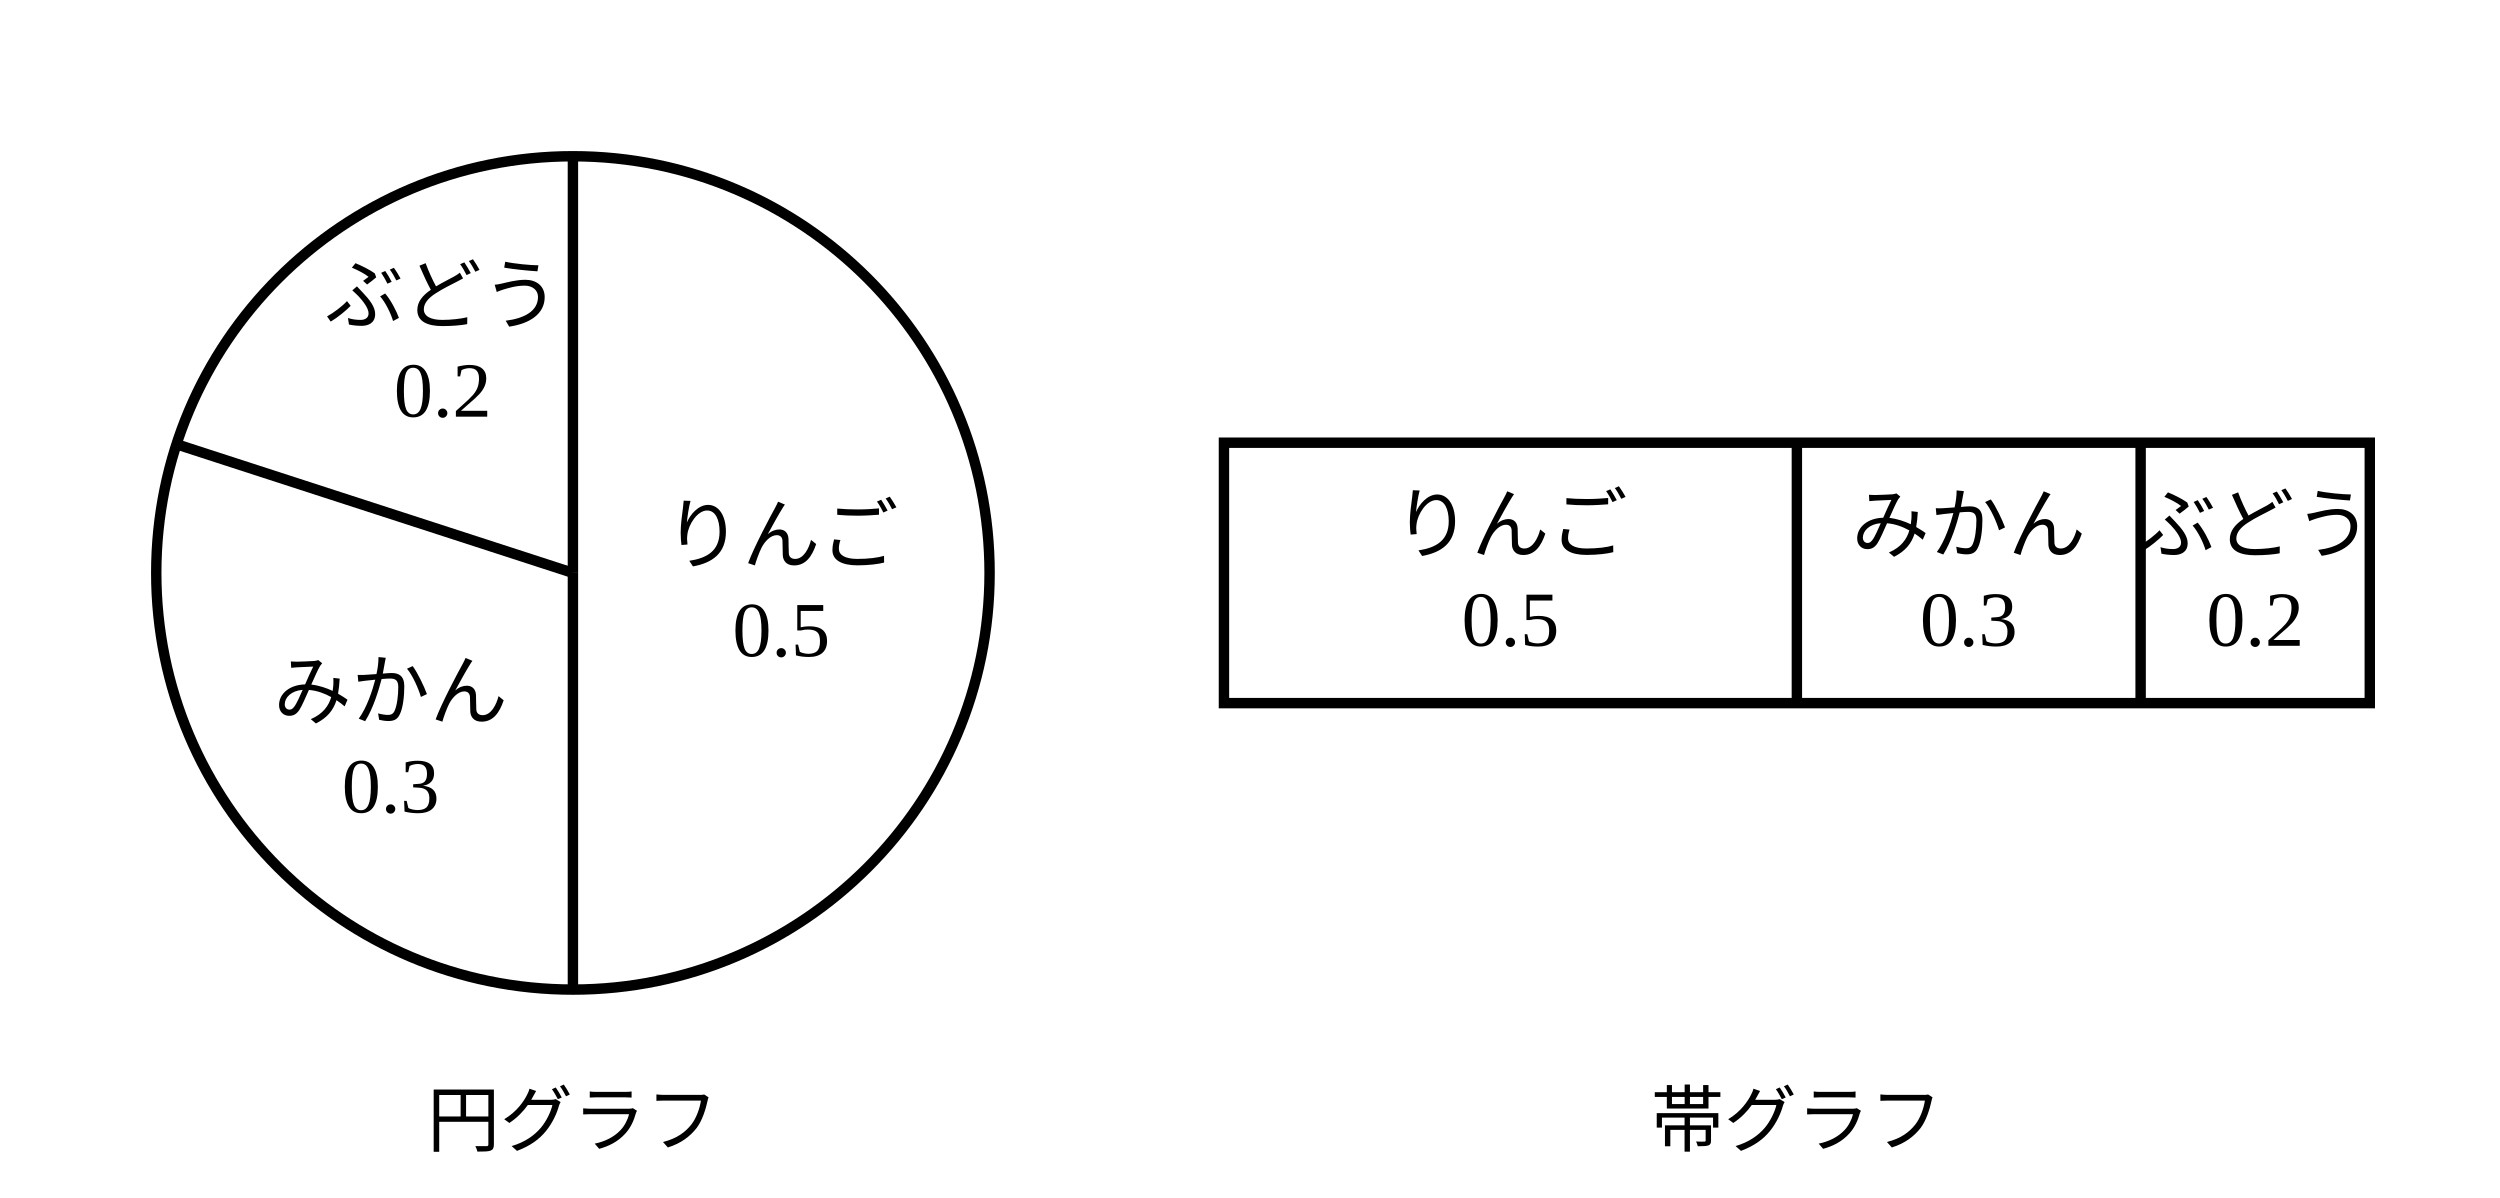
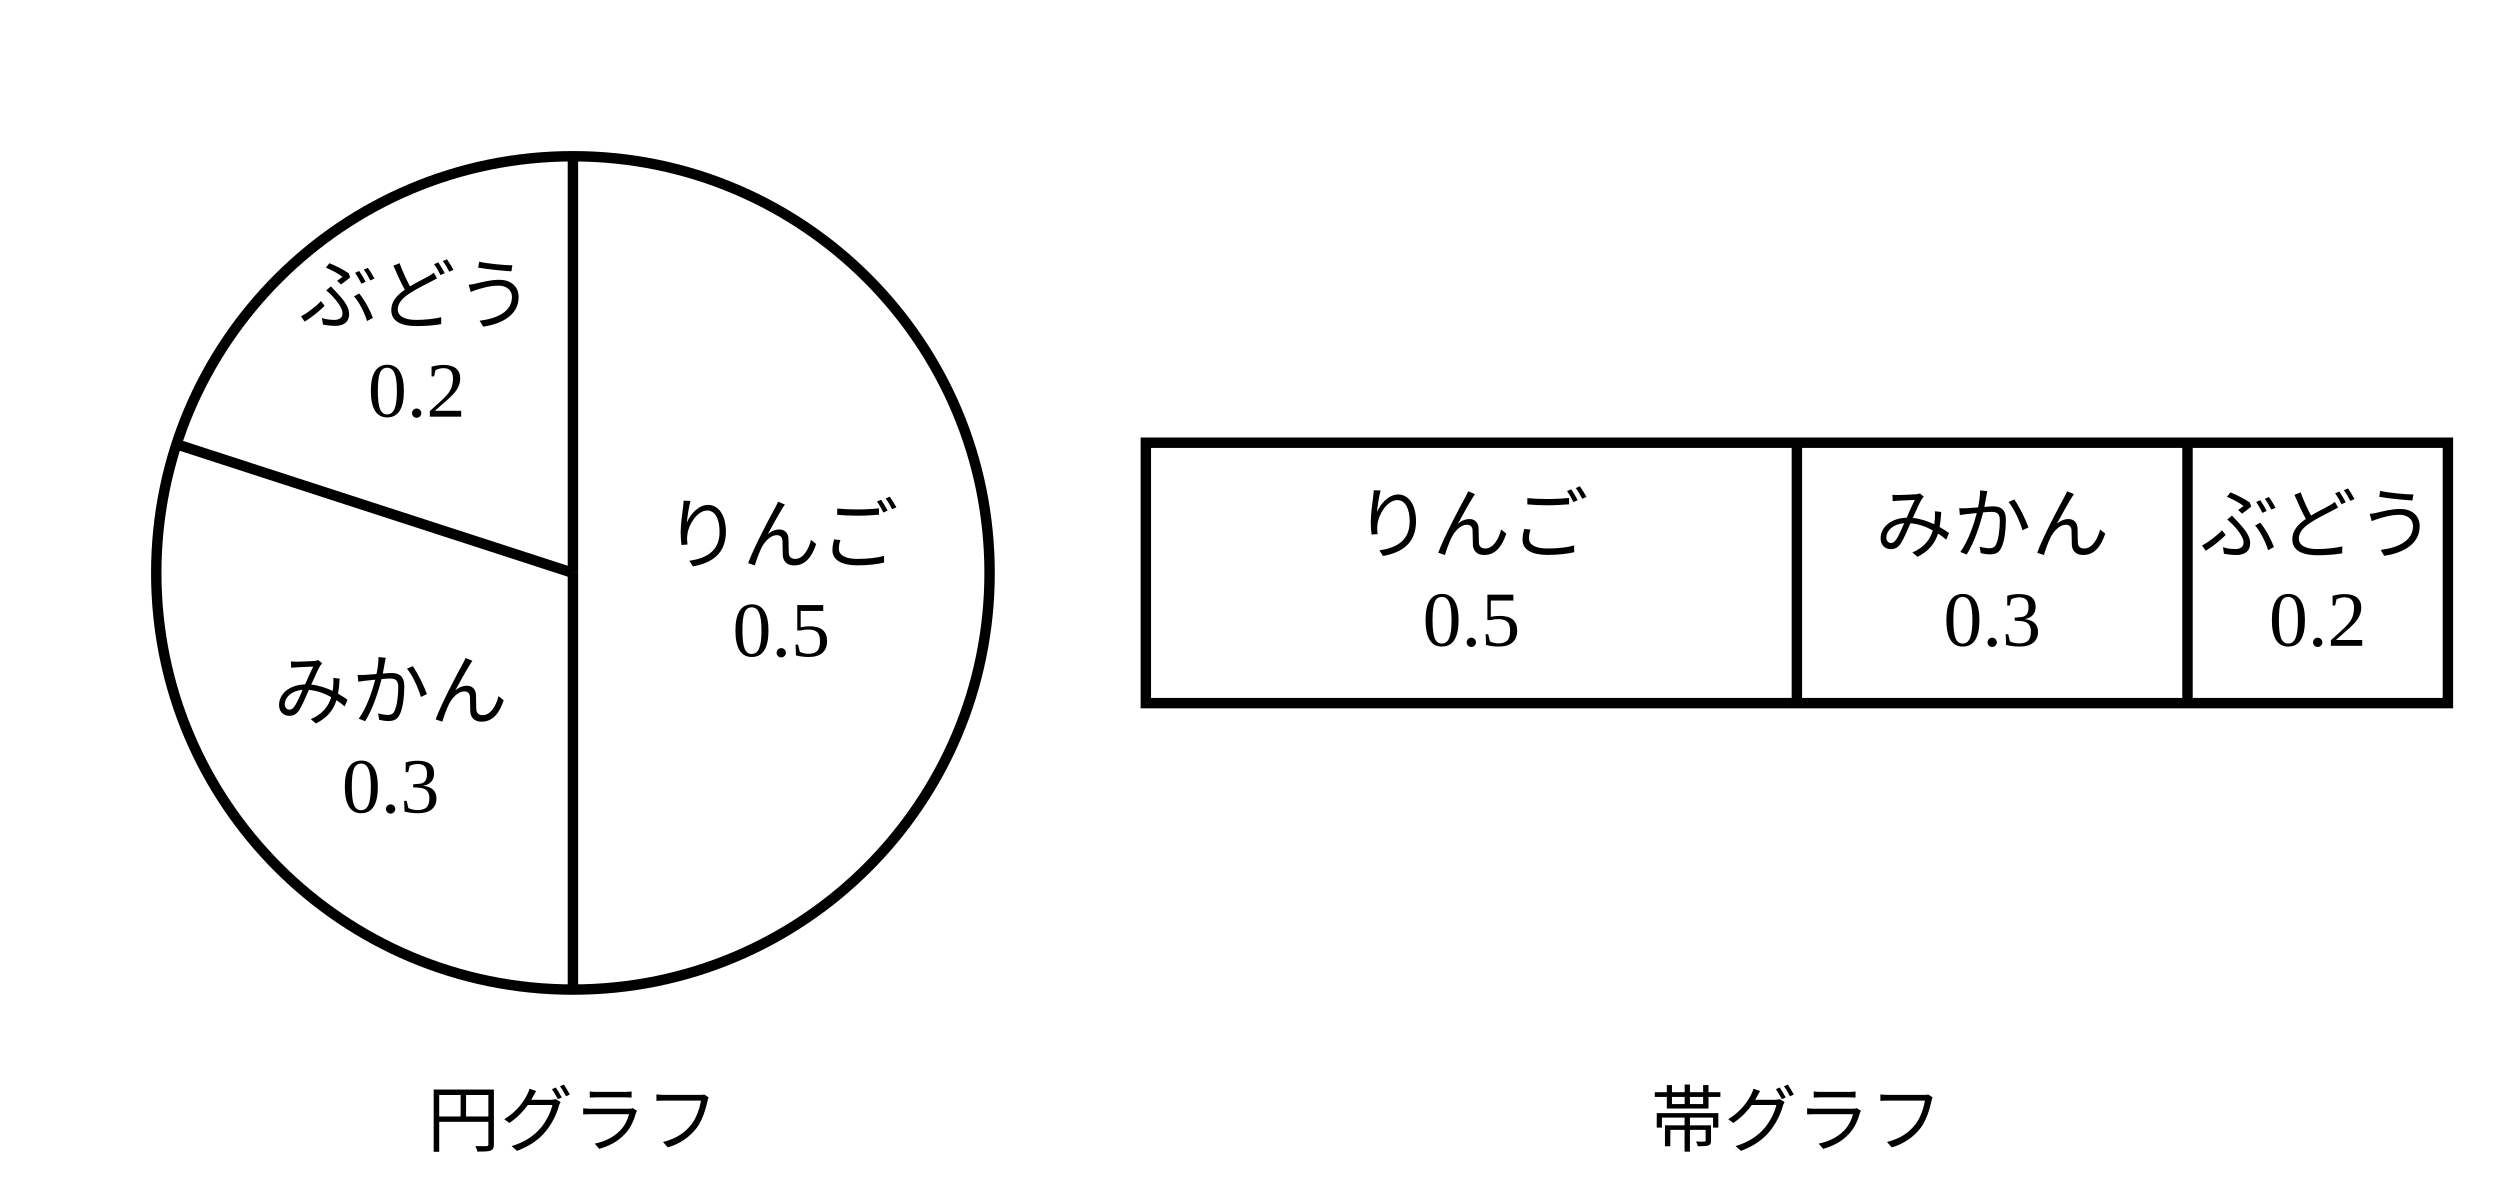
<svg xmlns="http://www.w3.org/2000/svg" viewBox="0 0 480 230" role="img" aria-label="好きな果物の割合を表した円グラフと帯グラフ。どちらも全体を、りんご0.5、みかん0.3、ぶどう0.2の大きさに区切っている">
  <g stroke="currentColor" stroke-width="2" fill="none">
    <circle cx="110" cy="110" r="80" />
    <line x1="110" y1="110" x2="110" y2="30" />
    <line x1="110" y1="110" x2="110" y2="190" />
    <line x1="110" y1="110" x2="33.9" y2="85.3" />
  </g>
  <g font-size="15" fill="currentColor" text-anchor="middle">
    <text x="150" y="108">りんご</text>
    <text x="150" y="126">0.5</text>
    <text x="75" y="138">みかん</text>
    <text x="75" y="156">0.3</text>
-     <text x="85" y="62">ぶどう</text>
-     <text x="85" y="80">0.2</text>
+     <text x="80" y="62">ぶどう</text>
+     <text x="80" y="80">0.2</text>
  </g>
  <text x="110" y="220" font-size="14" text-anchor="middle" fill="currentColor">円グラフ</text>
  <g stroke="currentColor" stroke-width="2" fill="none">
-     <rect x="235" y="85" width="220" height="50" />
+     <rect x="220" y="85" width="250" height="50" />
    <line x1="345" y1="85" x2="345" y2="135" />
-     <line x1="411" y1="85" x2="411" y2="135" />
+     <line x1="420" y1="85" x2="420" y2="135" />
  </g>
  <g font-size="15" fill="currentColor" text-anchor="middle">
-     <text x="290" y="106">りんご</text>
-     <text x="290" y="124">0.5</text>
-     <text x="378" y="106">みかん</text>
-     <text x="378" y="124">0.3</text>
-     <text x="433" y="106">ぶどう</text>
-     <text x="433" y="124">0.2</text>
+     <text x="282.5" y="106">りんご</text>
+     <text x="282.5" y="124">0.5</text>
+     <text x="382.5" y="106">みかん</text>
+     <text x="382.5" y="124">0.3</text>
+     <text x="445" y="106">ぶどう</text>
+     <text x="445" y="124">0.2</text>
  </g>
  <text x="345" y="220" font-size="14" text-anchor="middle" fill="currentColor">帯グラフ</text>
</svg>
